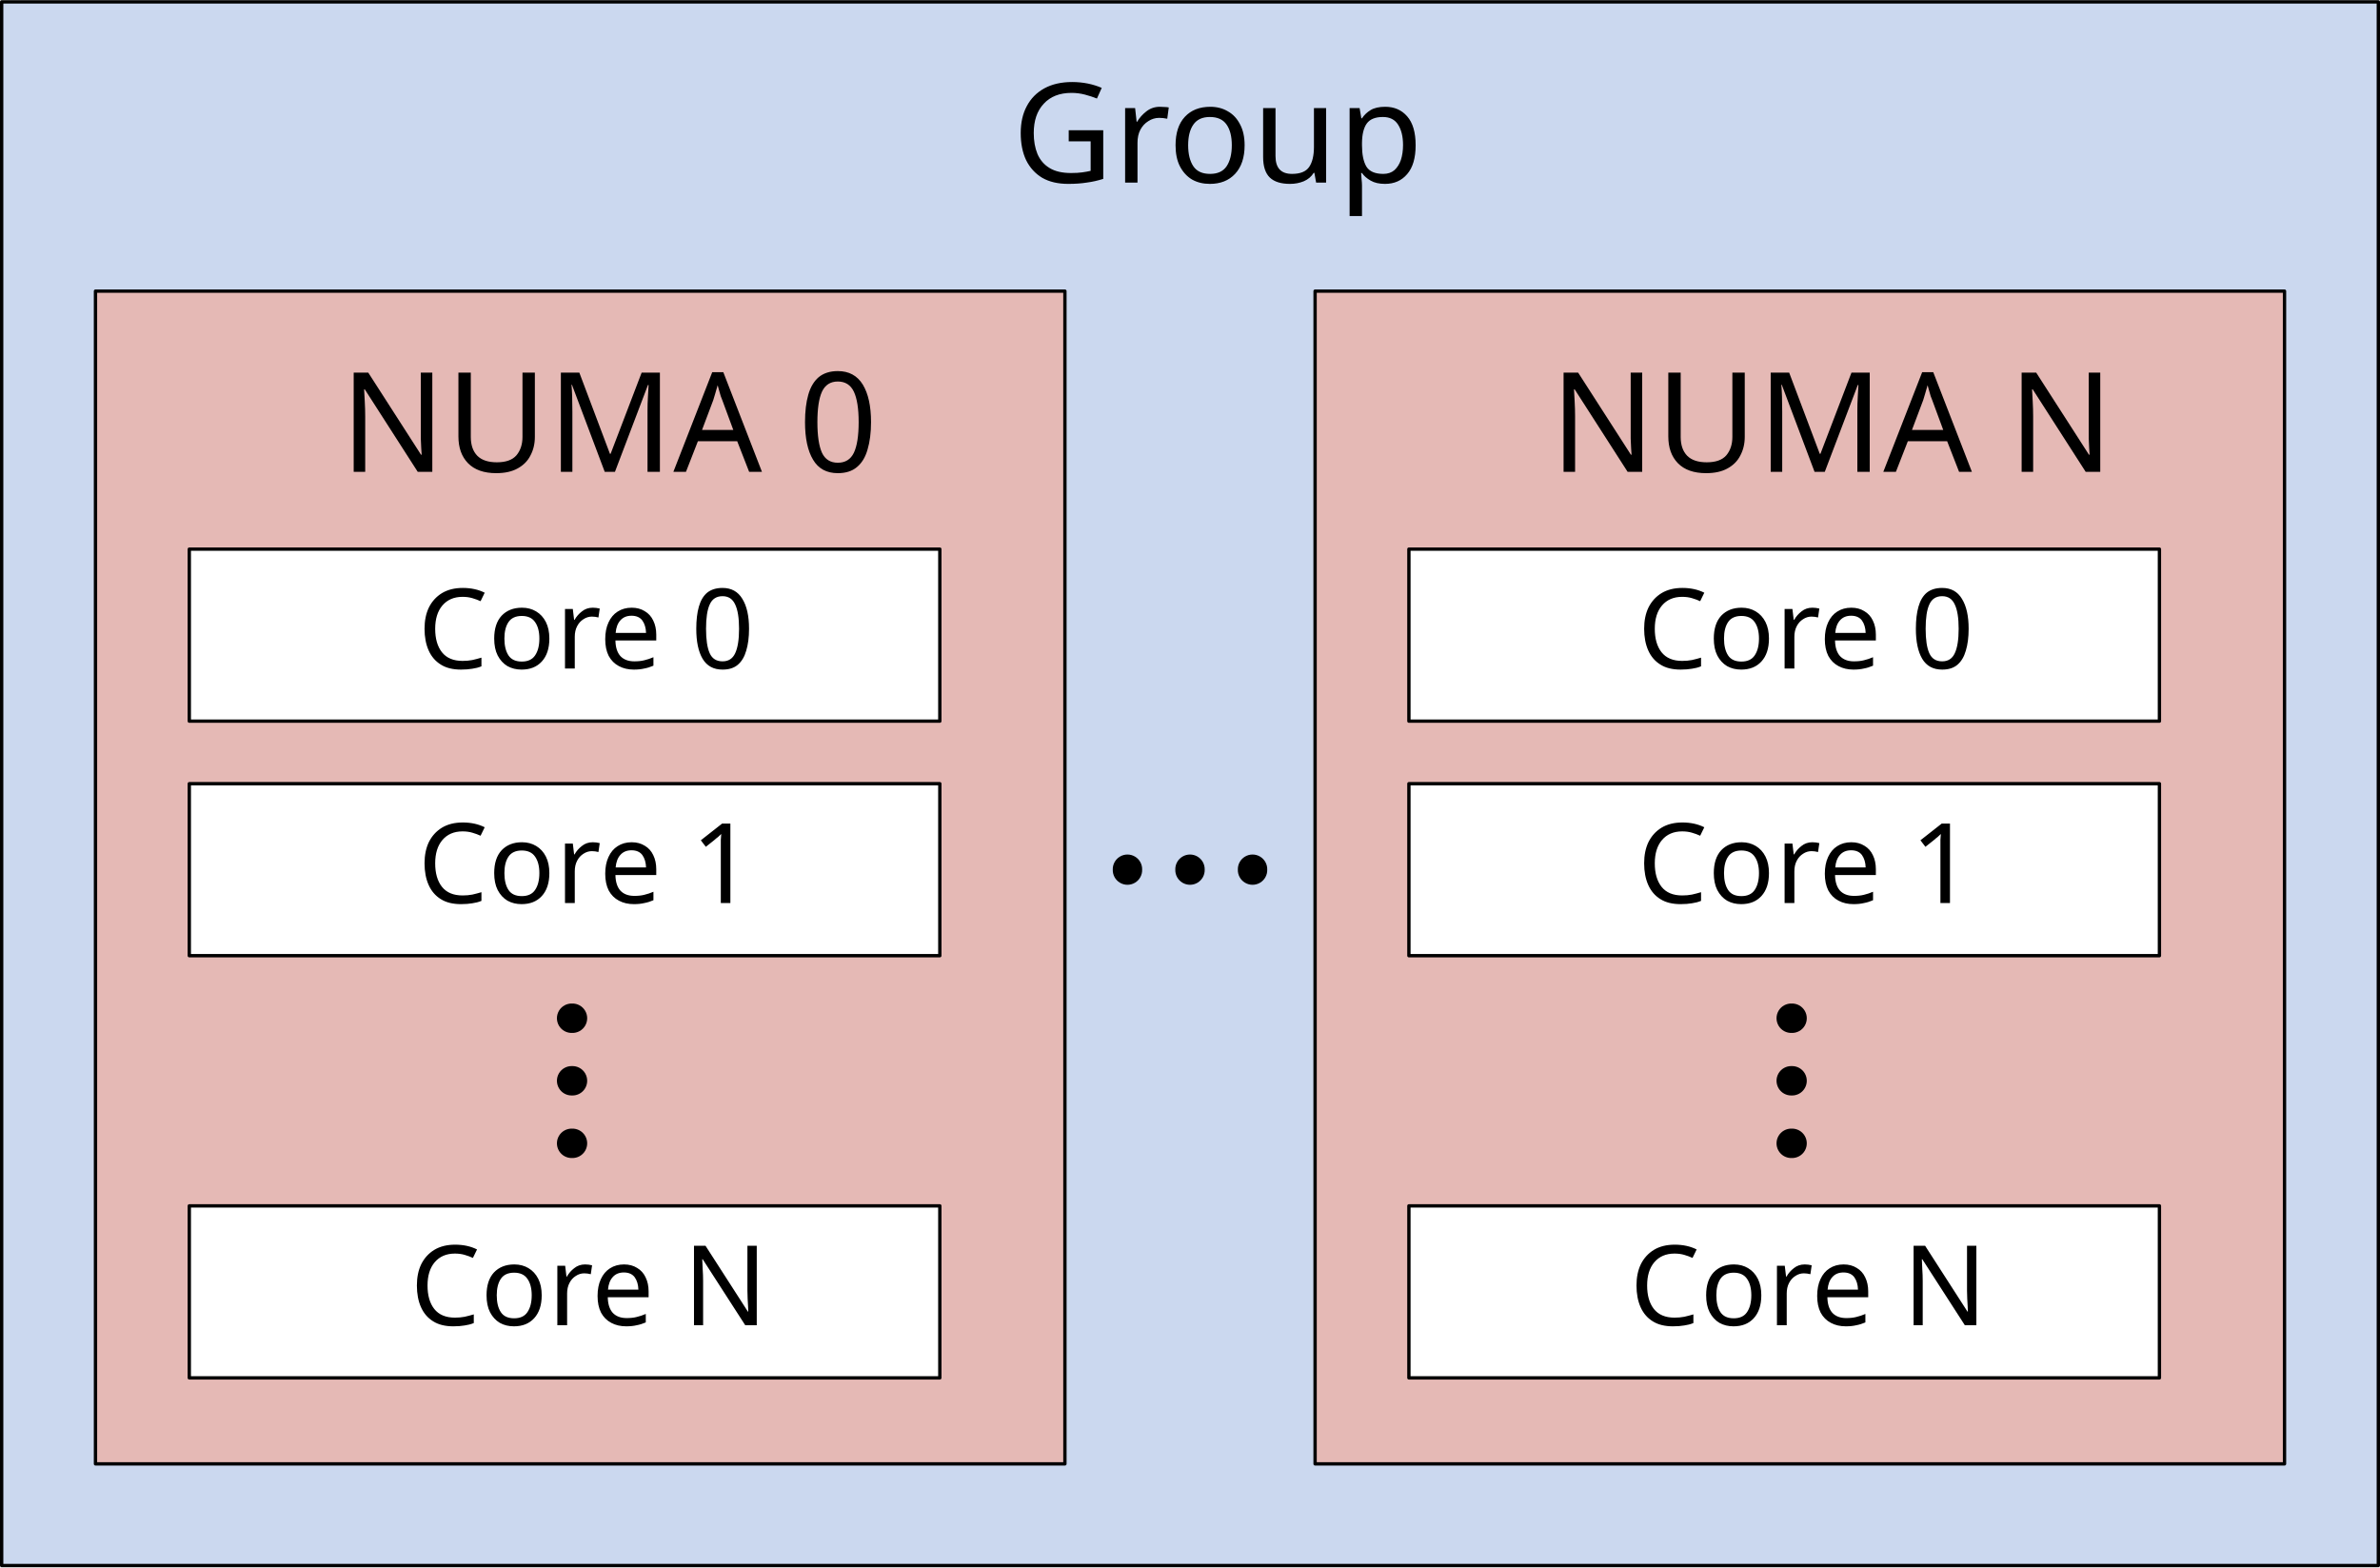
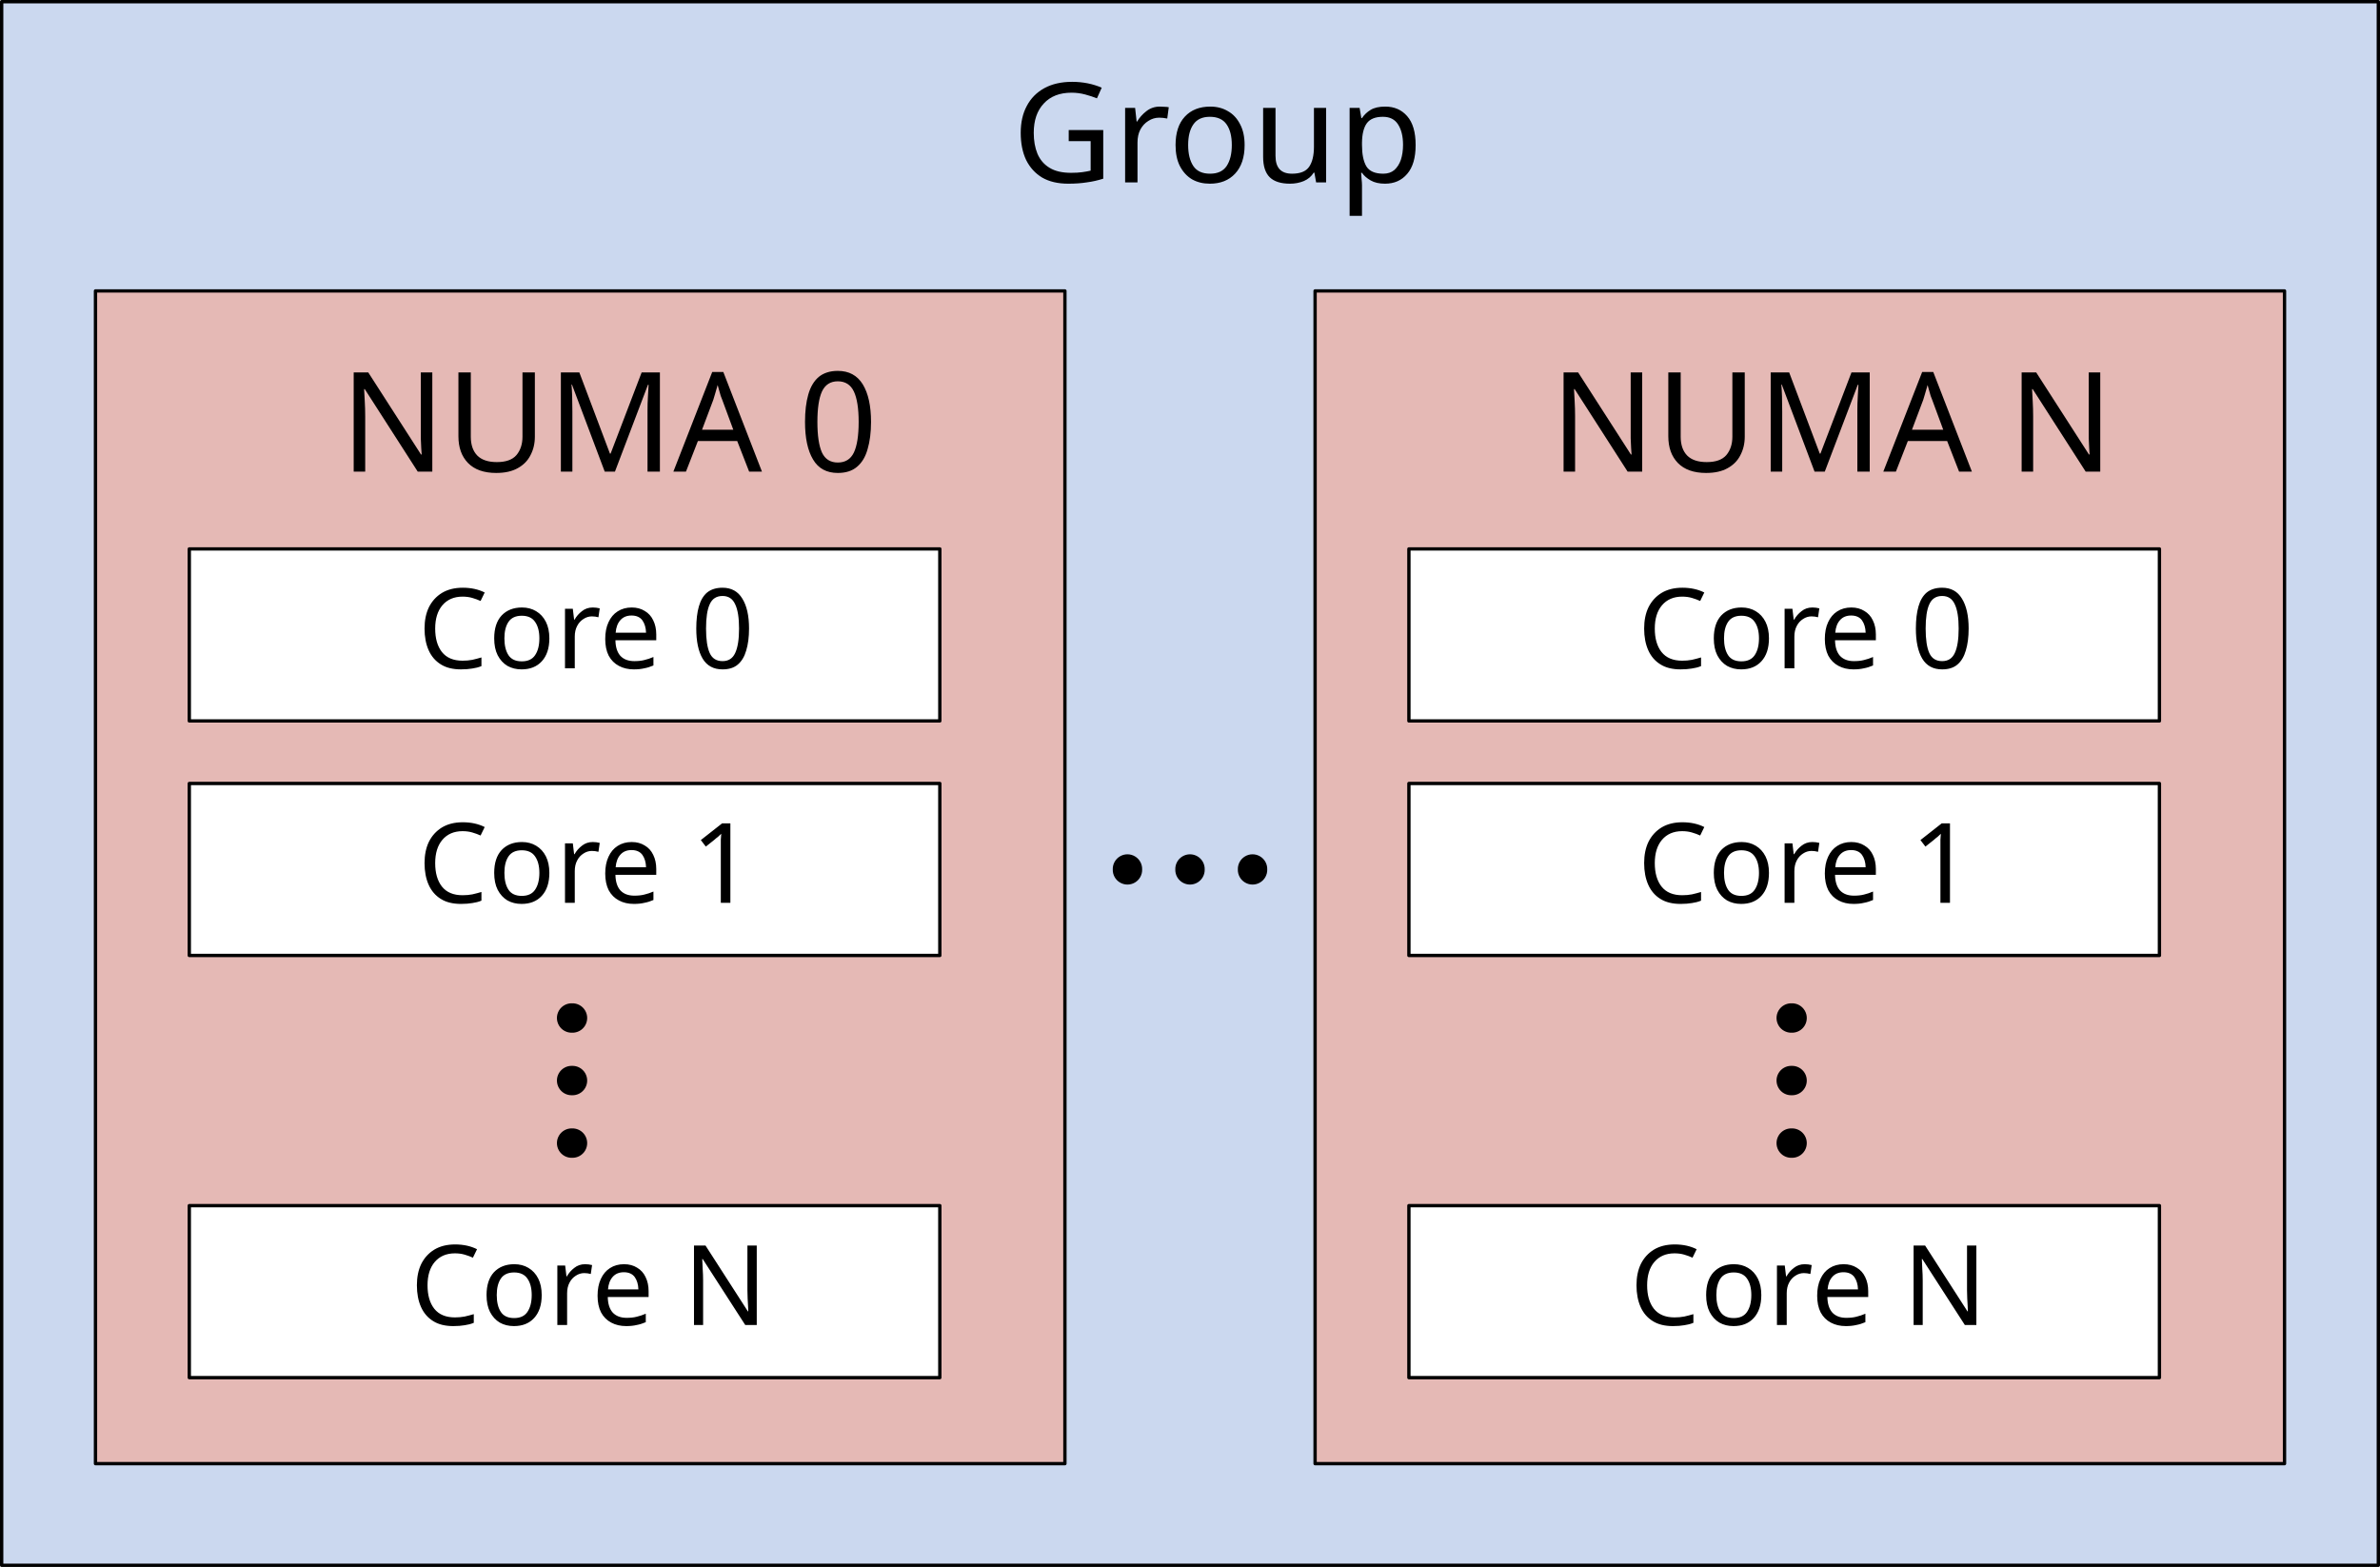
- <svg xmlns="http://www.w3.org/2000/svg" width="2.378in" height="1.566in" viewBox="0 0 171.24 112.74" xml:space="preserve" color-interpolation-filters="sRGB" class="st7">
-   <style type="text/css">
- 	
- 		.st1 {fill:#cbd8ef;stroke:#000000;stroke-linecap:round;stroke-linejoin:round;stroke-width:0.24}
- 		.st2 {fill:#000000;font-family:Calibri;font-size:0.833em}
- 		.st3 {fill:#e5b9b5;stroke:#000000;stroke-linecap:round;stroke-linejoin:round;stroke-width:0.24}
- 		.st4 {fill:#ffffff;stroke:#000000;stroke-linecap:round;stroke-linejoin:round;stroke-width:0.24}
- 		.st5 {fill:#000000;font-family:Calibri;font-size:0.667em}
- 		.st6 {fill:#000000;stroke:#000000;stroke-linecap:round;stroke-linejoin:round;stroke-width:0.24}
- 		.st7 {fill:none;fill-rule:evenodd;font-size:12px;overflow:visible;stroke-linecap:square;stroke-miterlimit:3}
- 	
- 	</style>
+ <svg xmlns="http://www.w3.org/2000/svg" width="228.32" height="150.32" class="st7" color-interpolation-filters="sRGB" viewBox="0 0 171.24 112.74" xml:space="preserve">
+   <style type="text/css">.st1{fill:#cbd8ef;stroke:#000;stroke-linecap:round;stroke-linejoin:round;stroke-width:.24}.st2{fill:#000;font-family:Calibri;font-size:.833em}.st3,.st4{fill:#e5b9b5;stroke:#000;stroke-linecap:round;stroke-linejoin:round;stroke-width:.24}.st4{fill:#fff}.st5{fill:#000;font-family:Calibri;font-size:.667em}.st6{fill:#000;stroke:#000;stroke-linecap:round;stroke-linejoin:round;stroke-width:.24}.st7{fill:none;fill-rule:evenodd;font-size:12px;overflow:visible;stroke-linecap:square;stroke-miterlimit:3}</style>
  <g>
    <g id="shape517-1" transform="translate(0.12,-0.12)">
-       <rect x="0" y="0.24" width="171" height="112.5" class="st1" />
+       <rect width="171" height="112.5" x="0" y=".24" class="st1" />
      <text x="72.71" y="13.24" class="st2">Group</text>
    </g>
    <g id="shape518-4" transform="translate(6.87,-7.43248)">
-       <rect x="0" y="28.365" width="69.75" height="84.375" class="st3" />
+       <rect width="69.75" height="84.375" x="0" y="28.365" class="st3" />
      <text x="17.61" y="41.37" class="st2">NUMA 0</text>
    </g>
    <g id="group519-7" transform="translate(13.62,-43.995)">
      <g id="shape520-8">
-         <rect x="0" y="100.365" width="54" height="12.375" class="st4" />
+         <rect width="54" height="12.375" x="0" y="100.365" class="st4" />
        <text x="16.44" y="108.95" class="st5">Core 1</text>
      </g>
    </g>
    <g id="group521-11" transform="translate(13.62,-60.87)">
      <g id="shape522-12">
-         <rect x="0" y="100.365" width="54" height="12.375" class="st4" />
+         <rect width="54" height="12.375" x="0" y="100.365" class="st4" />
        <text x="16.44" y="108.95" class="st5">Core 0</text>
      </g>
    </g>
    <g id="group523-15" transform="translate(13.62,-13.62)">
      <g id="shape524-16">
-         <rect x="0" y="100.365" width="54" height="12.375" class="st4" />
+         <rect width="54" height="12.375" x="0" y="100.365" class="st4" />
        <text x="15.89" y="108.95" class="st5">Core N</text>
      </g>
    </g>
    <g id="group525-19" transform="translate(152.959,72.3075) rotate(90)">
      <g id="shape526-20">
        <path d="M0 111.8 a0.938 0.938 0 1 1 1.875 -1.42109E-14 a0.938 0.938 0 1 1 -1.875 0 Z" class="st6" />
      </g>
      <g id="shape527-22" transform="translate(4.5,0)">
        <path d="M0 111.8 a0.938 0.938 0 1 1 1.875 -1.42109E-14 a0.938 0.938 0 1 1 -1.875 0 Z" class="st6" />
      </g>
      <g id="shape528-24" transform="translate(9,0)">
        <path d="M0 111.8 a0.938 0.938 0 1 1 1.875 -1.42109E-14 a0.938 0.938 0 1 1 -1.875 0 Z" class="st6" />
      </g>
    </g>
    <g id="shape529-26" transform="translate(94.62,-7.43248)">
-       <rect x="0" y="28.365" width="69.75" height="84.375" class="st3" />
+       <rect width="69.75" height="84.375" x="0" y="28.365" class="st3" />
      <text x="16.91" y="41.37" class="st2">NUMA N</text>
    </g>
    <g id="group530-29" transform="translate(101.37,-43.995)">
      <g id="shape531-30">
-         <rect x="0" y="100.365" width="54" height="12.375" class="st4" />
+         <rect width="54" height="12.375" x="0" y="100.365" class="st4" />
        <text x="16.44" y="108.95" class="st5">Core 1</text>
      </g>
    </g>
    <g id="group532-33" transform="translate(101.37,-60.87)">
      <g id="shape533-34">
-         <rect x="0" y="100.365" width="54" height="12.375" class="st4" />
+         <rect width="54" height="12.375" x="0" y="100.365" class="st4" />
        <text x="16.44" y="108.95" class="st5">Core 0</text>
      </g>
    </g>
    <g id="group534-37" transform="translate(101.37,-13.62)">
      <g id="shape535-38">
-         <rect x="0" y="100.365" width="54" height="12.375" class="st4" />
+         <rect width="54" height="12.375" x="0" y="100.365" class="st4" />
        <text x="15.89" y="108.95" class="st5">Core N</text>
      </g>
    </g>
    <g id="group536-41" transform="translate(240.709,72.3075) rotate(90)">
      <g id="shape537-42">
        <path d="M0 111.8 a0.938 0.938 0 1 1 1.875 -1.42109E-14 a0.938 0.938 0 1 1 -1.875 0 Z" class="st6" />
      </g>
      <g id="shape538-44" transform="translate(4.5,0)">
        <path d="M0 111.8 a0.938 0.938 0 1 1 1.875 -1.42109E-14 a0.938 0.938 0 1 1 -1.875 0 Z" class="st6" />
      </g>
      <g id="shape539-46" transform="translate(9,0)">
        <path d="M0 111.8 a0.938 0.938 0 1 1 1.875 -1.42109E-14 a0.938 0.938 0 1 1 -1.875 0 Z" class="st6" />
      </g>
    </g>
    <g id="group540-48" transform="translate(80.1825,-49.245)">
      <g id="shape541-49">
        <path d="M0 111.8 a0.938 0.938 0 1 1 1.875 -1.42109E-14 a0.938 0.938 0 1 1 -1.875 0 Z" class="st6" />
      </g>
      <g id="shape542-51" transform="translate(4.5,0)">
        <path d="M0 111.8 a0.938 0.938 0 1 1 1.875 -1.42109E-14 a0.938 0.938 0 1 1 -1.875 0 Z" class="st6" />
      </g>
      <g id="shape543-53" transform="translate(9,0)">
        <path d="M0 111.8 a0.938 0.938 0 1 1 1.875 -1.42109E-14 a0.938 0.938 0 1 1 -1.875 0 Z" class="st6" />
      </g>
    </g>
  </g>
</svg>
